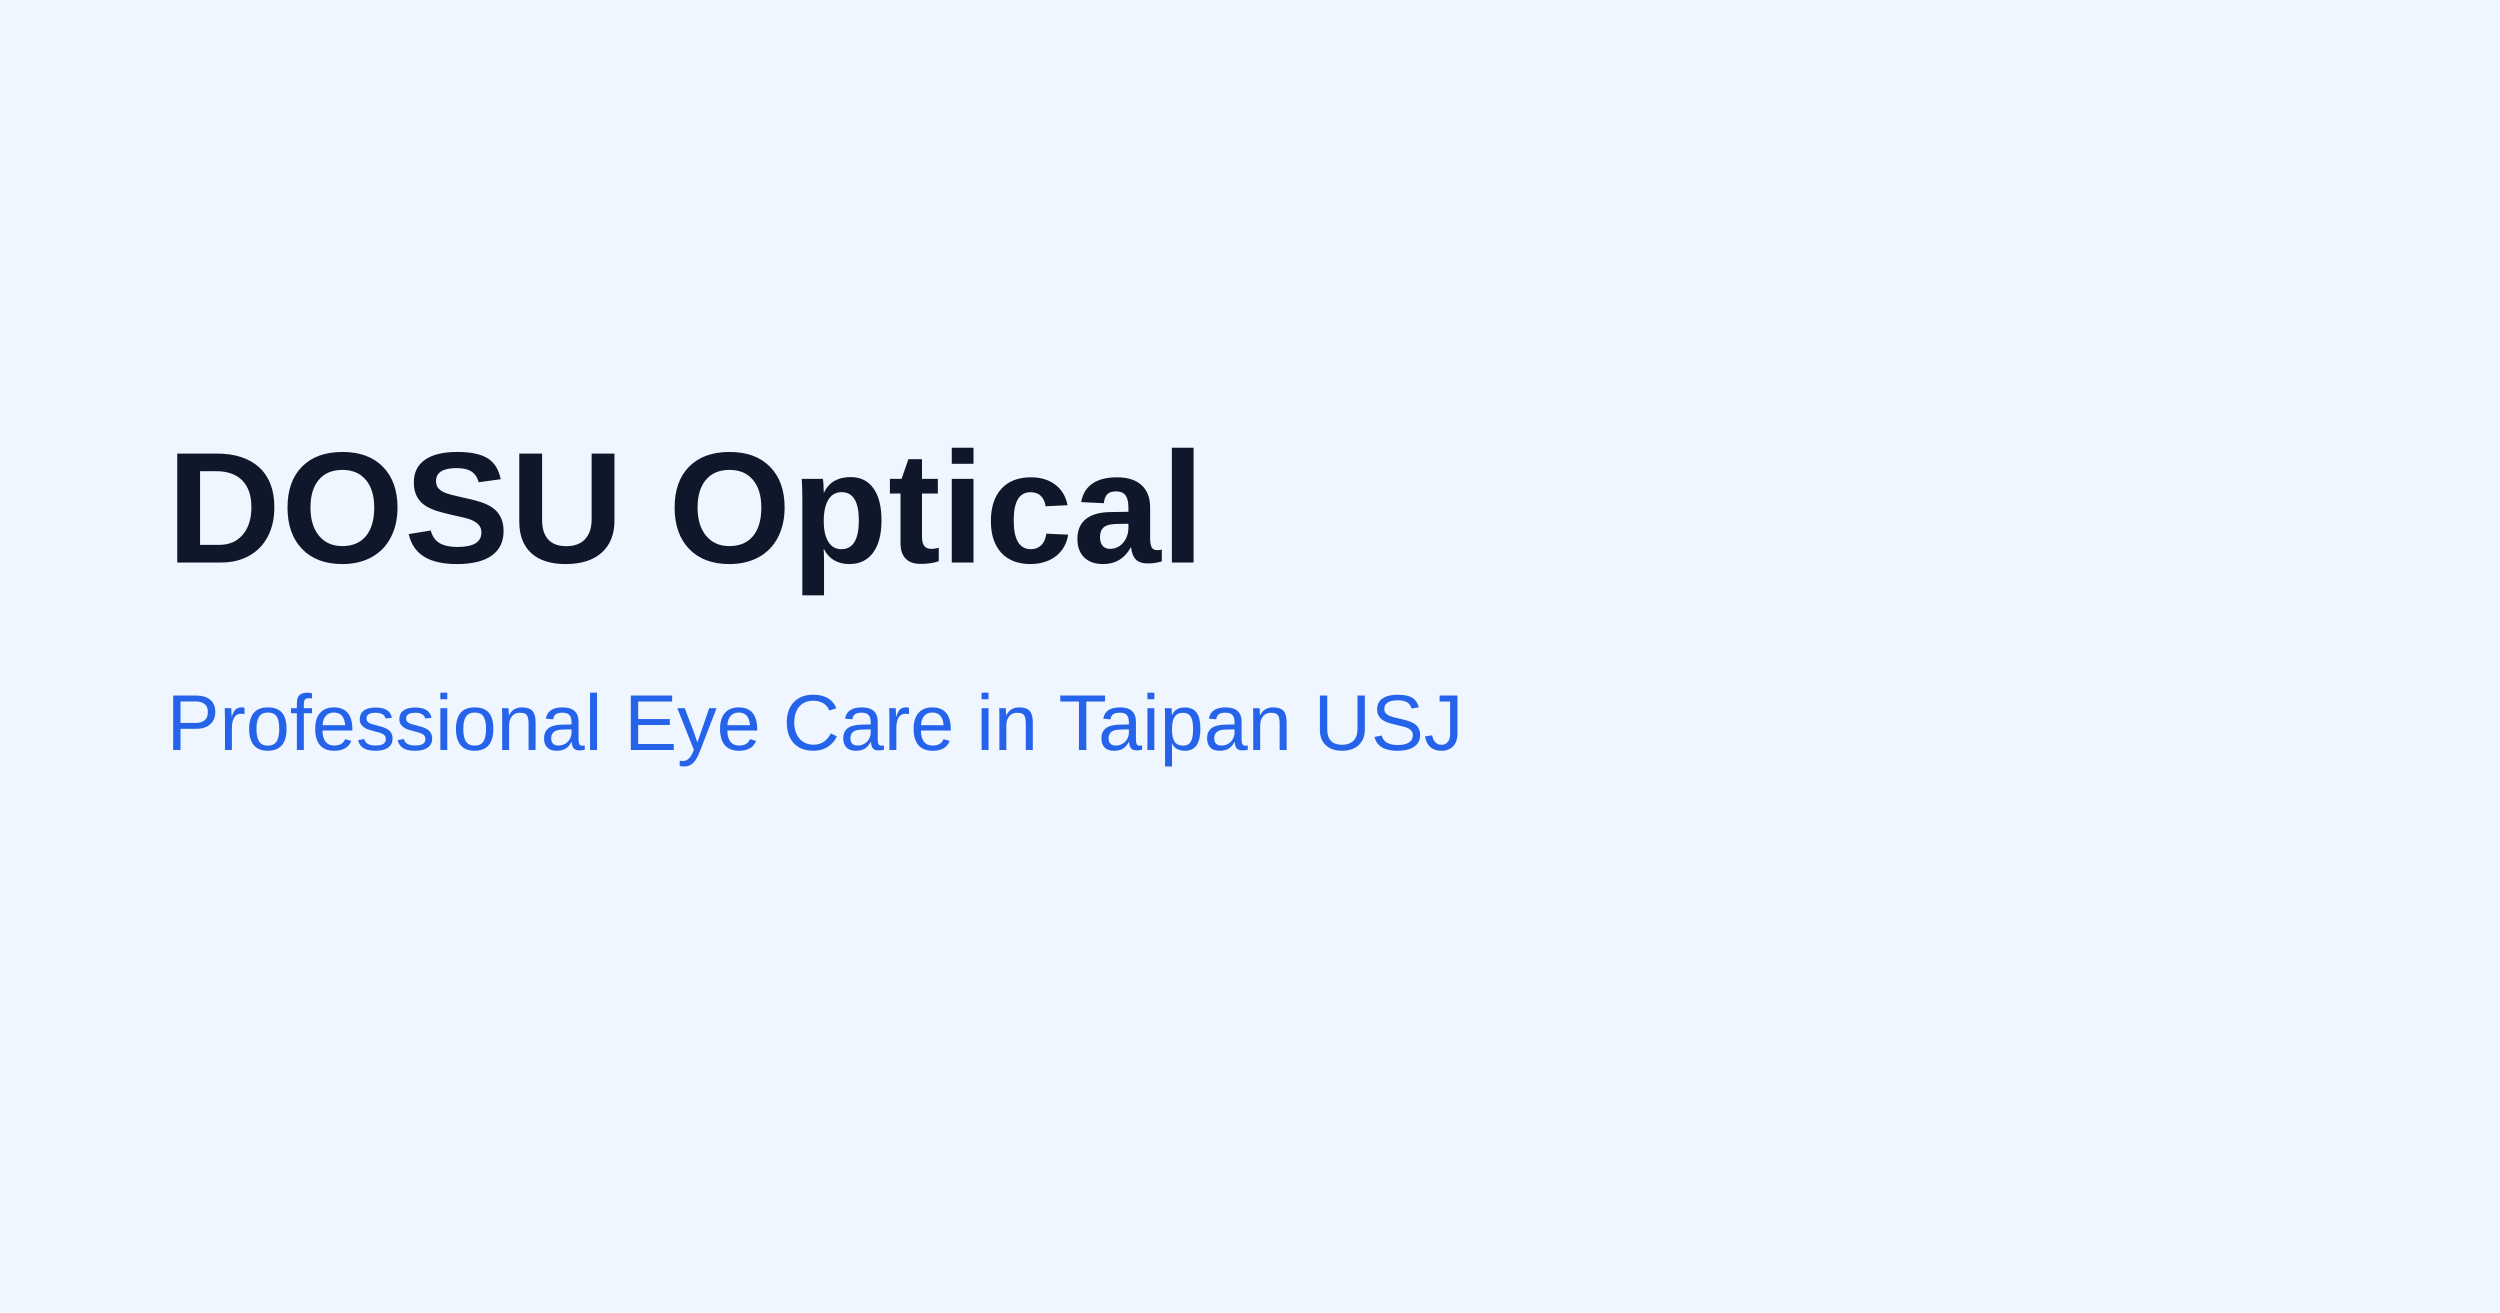
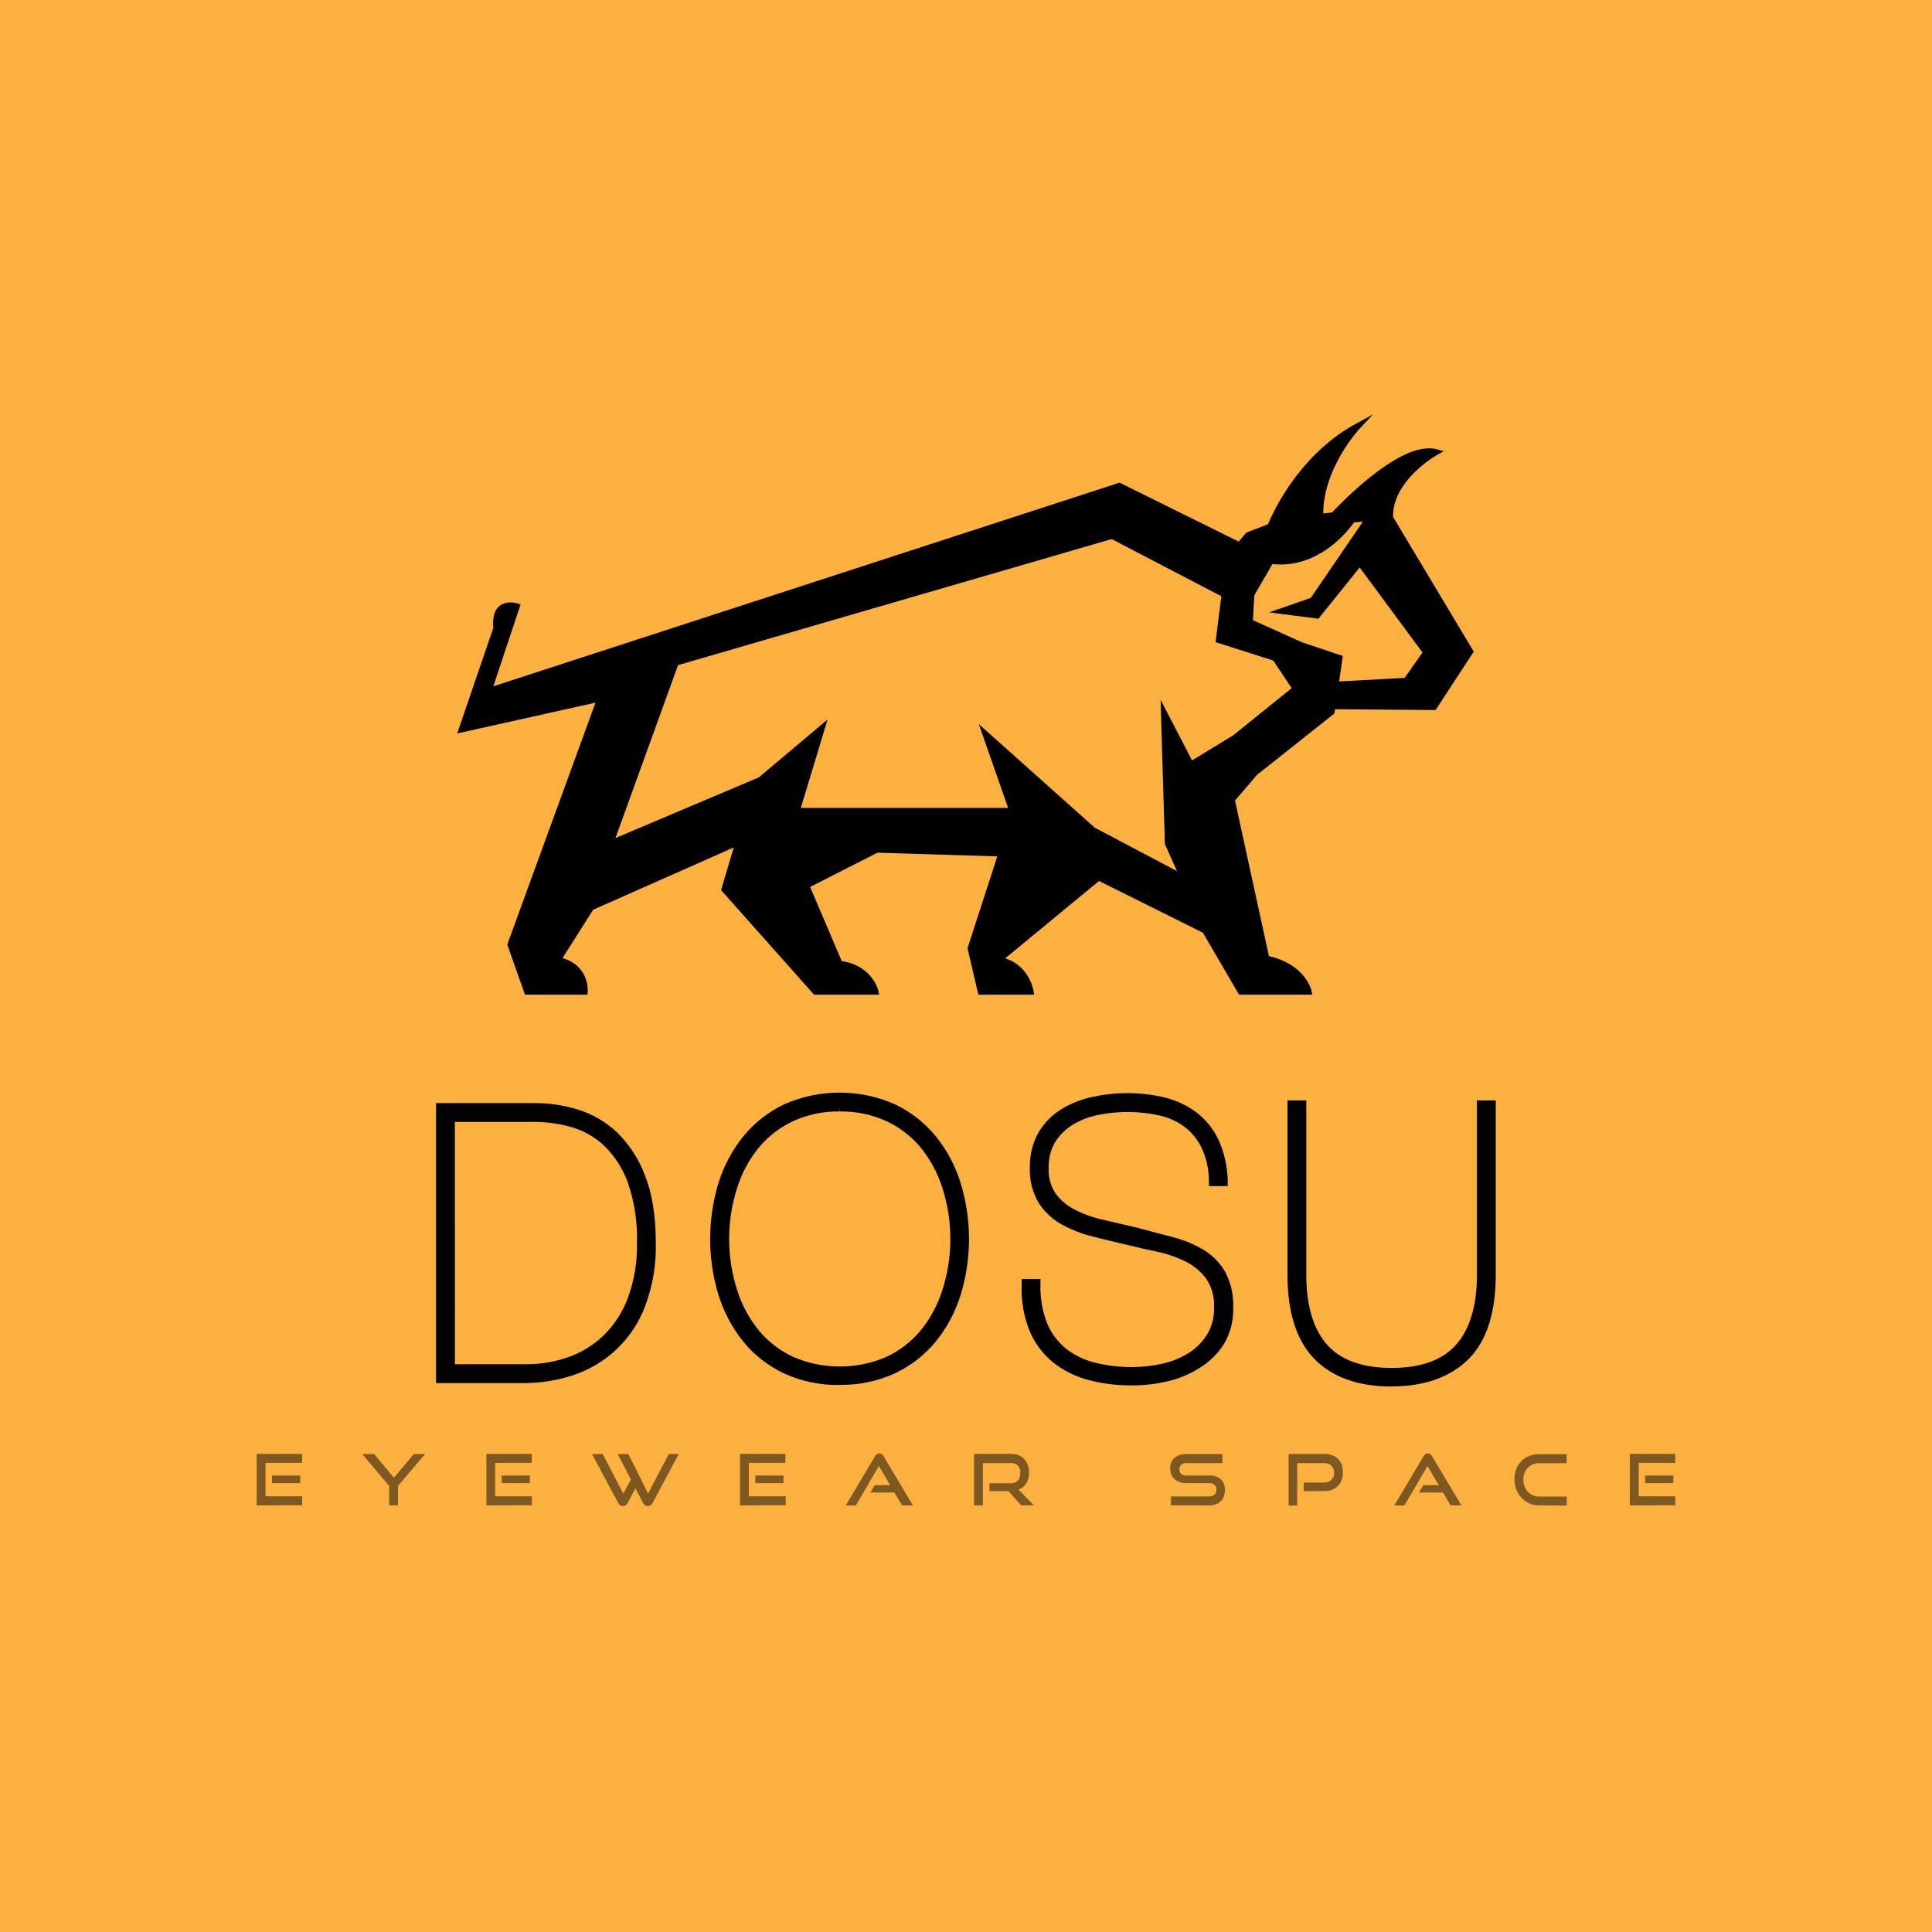
- <svg xmlns="http://www.w3.org/2000/svg" viewBox="0 0 1200 630">
-   <rect width="1200" height="630" fill="#eff6ff" />
-   <text x="80" y="270" font-family="Arial" font-size="76" font-weight="700" fill="#0f172a">DOSU Optical</text>
-   <text x="80" y="360" font-family="Arial" font-size="38" fill="#2563eb">Professional Eye Care in Taipan USJ</text>
+ <svg xmlns="http://www.w3.org/2000/svg" id="Layer_1" data-name="Layer 1" viewBox="0 0 450 450">
+   <defs>
+     <style>.cls-1{fill:#fbb040;}.cls-2{stroke:#000;stroke-miterlimit:10;stroke-width:1.38px;}.cls-3{opacity:0.5;}</style>
+   </defs>
+   <rect class="cls-1" width="450" height="450" />
+   <path class="cls-2" d="M281.84,135.05l8.87-10.41,5.17-2s5.8-15.52,20.46-23.46c0,0-9.22,9.78-8.81,21.19l3.08-.36s15.44-16.92,23.85-14.7c0,0-11,6.15-10.68,15.27l18.67,31.18L334,164.69,309,164.48l-5-11.24,7.15,6.22,16.39-.9,4.64-6.59-15.46-20.92-9.93,12.33-8.18-1.06,7.13-2.48,13.07-19.12L315,121s-7.13,11.19-19,9.65l-5.8,10Z" />
+   <path class="cls-2" d="M310.17,165.8,312,153.26l-8.95-3-11.94-5.38.94-16.21-31.34-15.51L113.82,160.93l6.56-19.7s-5.48-1.85-4.77,5.07l-8.06,23.59,32.23-7.17L118.89,220l3.88,11H136.2s.6-5.93-6.26-7.42l7.75-12.23L172,196.15l-3.28,11L189.93,231h14s-1.2-5.63-8.36-6.52l-7.76-18.21,16.42-8.36,29,.9-7.16,22.08L228.43,231h11.64s-.93-6.35-7.46-7.42l23.28-19.2,24.78,12.34L289,231h15.82s-1.19-5.93-9.84-7.72l-8.07-37,5.38-6.28Zm-32.79,12.29L271.11,166l.9,30.44,3.58,8-21-11.09-25.07-22.39,6.26,17.91H185.6l5.82-19.25L177.1,181.67l-34.93,14.78,15.23-42.09L259,124.82l26.22,13.66-1.34,10.61L297,153.26l4.78,7.17-14.14,11.4Z" />
+   <g class="cls-3">
+     <path d="M59.79,350.64v-12H70.36v2.09H61.84v7.78h8.54v2.09Zm3.57-5.2v-1.76h6.56v1.76Z" />
+     <path d="M90.65,350.64V346.1l-6.28-7.42h2.78l4.61,5.51,4.63-5.51H99l-6.3,7.42v4.54Z" />
+     <path d="M113.29,350.64v-12h10.57v2.09h-8.52v7.78h8.54v2.09Zm3.57-5.2v-1.76h6.56v1.76Z" />
+     <path d="M148,346.64l-1.84,3.5a1.3,1.3,0,0,1-.45.5,1.18,1.18,0,0,1-.61.16,1.16,1.16,0,0,1-1.07-.66l-6.13-11.46h2.48l4.79,9.19,1.79-3.25-3.08-5.94h2.49l4.58,9.19,4.82-9.19h2.32l-6.13,11.46a1.24,1.24,0,0,1-.46.5,1.22,1.22,0,0,1-.62.16,1.17,1.17,0,0,1-.6-.16,1.3,1.3,0,0,1-.45-.5Z" />
+     <path d="M172.36,350.64v-12h10.57v2.09h-8.51v7.78H183v2.09Zm3.57-5.2v-1.76h6.56v1.76Z" />
+     <path d="M210.1,350.64l-1.78-3h-5.6l1-1.7h3.63l-2.64-4.47-5.37,9.18H197l6.81-11.45a1.38,1.38,0,0,1,.43-.49,1,1,0,0,1,1.16,0,1.47,1.47,0,0,1,.42.49l6.82,11.45Z" />
+     <path d="M237.88,350.64l-3-3.33h-4.43v-1.84h4.93a2.17,2.17,0,0,0,1.69-.61,2.5,2.5,0,0,0,.58-1.79,2.3,2.3,0,0,0-.6-1.74,2.34,2.34,0,0,0-1.67-.56h-6.45v9.87h-2.05v-12h8.5a5.09,5.09,0,0,1,1.81.3,3.81,3.81,0,0,1,1.35.88,3.74,3.74,0,0,1,.85,1.37,5.41,5.41,0,0,1,.29,1.81,4.53,4.53,0,0,1-.64,2.5,3.56,3.56,0,0,1-1.8,1.46l3.56,3.64Z" />
+     <path d="M272.74,350.64v-2.09h8.87a1.8,1.8,0,0,0,1.28-.43,1.49,1.49,0,0,0,.45-1.13,1.43,1.43,0,0,0-.45-1.16,1.88,1.88,0,0,0-1.28-.39h-5.44a4.22,4.22,0,0,1-1.5-.26,3.05,3.05,0,0,1-1.14-.7,3.3,3.3,0,0,1-.72-1.08,3.59,3.59,0,0,1-.25-1.37,3.89,3.89,0,0,1,.23-1.34,3.06,3.06,0,0,1,.7-1.06,3.48,3.48,0,0,1,1.15-.7,4.48,4.48,0,0,1,1.56-.25h8.51v2.09H276.2a1.49,1.49,0,0,0-1.1.39,1.42,1.42,0,0,0-.39,1.07,1.39,1.39,0,0,0,.4,1.07,1.5,1.5,0,0,0,1.08.38h5.42a4,4,0,0,1,2.75.85,3.37,3.37,0,0,1,.93,2.6,3.92,3.92,0,0,1-.23,1.4,2.87,2.87,0,0,1-.68,1.11,3.07,3.07,0,0,1-1.15.73,4.43,4.43,0,0,1-1.62.27Z" />
+     <path d="M303.66,347.31v-2h4.76a2.29,2.29,0,0,0,1.7-.62,2.26,2.26,0,0,0,.61-1.65,2.19,2.19,0,0,0-.61-1.64,2.28,2.28,0,0,0-1.7-.61h-6.27v9.87h-2v-12h8.32a5.24,5.24,0,0,1,1.83.3,3.86,3.86,0,0,1,1.36.86,3.7,3.7,0,0,1,.85,1.34,5.55,5.55,0,0,1,0,3.54,4,4,0,0,1-.85,1.38,3.78,3.78,0,0,1-1.36.89,4.81,4.81,0,0,1-1.83.32Z" />
+     <path d="M337.88,350.64l-1.77-3H330.5l1-1.7h3.63l-2.64-4.47-5.37,9.18h-2.36l6.81-11.45a1.47,1.47,0,0,1,.42-.49.91.91,0,0,1,.59-.19.85.85,0,0,1,.57.19,1.47,1.47,0,0,1,.42.49l6.82,11.45Z" />
+     <path d="M358.5,350.64a5.6,5.6,0,0,1-4.11-1.75,5.84,5.84,0,0,1-1.21-1.94,6.59,6.59,0,0,1-.43-2.42,6.44,6.44,0,0,1,.43-2.4,5.3,5.3,0,0,1,3-3,6.1,6.1,0,0,1,2.29-.42h6.42v2.09H358.5a3.74,3.74,0,0,0-1.47.28,3.69,3.69,0,0,0-1.17.8,3.9,3.9,0,0,0-.77,1.22,4.33,4.33,0,0,0-.27,1.56,4.5,4.5,0,0,0,.27,1.57,4,4,0,0,0,.77,1.24,3.71,3.71,0,0,0,1.17.81,3.58,3.58,0,0,0,1.47.3h6.42v2.09Z" />
+     <path d="M379.62,350.64v-12h10.57v2.09h-8.51v7.78h8.53v2.09Zm3.57-5.2v-1.76h6.56v1.76Z" />
+   </g>
+   <path class="cls-2" d="M122.07,321.45H102.25V257.62h22.54a33.33,33.33,0,0,1,9.6,1.47,22.64,22.64,0,0,1,8.84,5.14,26.84,26.84,0,0,1,6.37,9.83c1.63,4.08,2.46,9.29,2.46,15.48a38.51,38.51,0,0,1-2.5,14.61,26.13,26.13,0,0,1-16.34,15.52,35.23,35.23,0,0,1-11.15,1.78m-18.56-1.26h18.56a34,34,0,0,0,10.76-1.72,25.32,25.32,0,0,0,9.15-5.35,25.59,25.59,0,0,0,6.42-9.45,37.2,37.2,0,0,0,2.41-14.13c0-6-.8-11.08-2.37-15a25.66,25.66,0,0,0-6.07-9.37A21.26,21.26,0,0,0,134,260.3a32,32,0,0,0-9.24-1.42H103.51Zm19-.49H104V259.38h20.34a33.74,33.74,0,0,1,9.43,1.34,20.69,20.69,0,0,1,8.36,4.83,24.9,24.9,0,0,1,5.94,9.31,41.53,41.53,0,0,1,2.23,14.68,37.24,37.24,0,0,1-2.19,13.33,26.06,26.06,0,0,1-6,9.42,24.78,24.78,0,0,1-8.9,5.57,31.15,31.15,0,0,1-10.69,1.84m-17.25-1.25h17.25a30.18,30.18,0,0,0,10.26-1.76,23.54,23.54,0,0,0,8.45-5.3,24.9,24.9,0,0,0,5.73-9,36,36,0,0,0,2.1-12.87,40.22,40.22,0,0,0-2.15-14.23,23.49,23.49,0,0,0-5.62-8.84,19.48,19.48,0,0,0-7.85-4.55,32.65,32.65,0,0,0-9.08-1.28H105.26Z" />
+   <path class="cls-2" d="M263.68,322a38.38,38.38,0,0,1-10-1.24,21.64,21.64,0,0,1-8-4,18.25,18.25,0,0,1-5.27-7.12,25.57,25.57,0,0,1-1.76-10.42v-.62h3v.63a23.74,23.74,0,0,0,1.61,9.26,15.68,15.68,0,0,0,4.51,6.11,18.34,18.34,0,0,0,7,3.43,35.64,35.64,0,0,0,9,1.08,32.32,32.32,0,0,0,7.17-.82,20.11,20.11,0,0,0,6.34-2.6,14.18,14.18,0,0,0,4.49-4.53,12.35,12.35,0,0,0,1.7-6.59,11.63,11.63,0,0,0-1.94-7.11,14.1,14.1,0,0,0-5-4.21,28.94,28.94,0,0,0-6.94-2.39c-2.62-.56-5.15-1.14-7.51-1.72-2.59-.6-5.13-1.22-7.54-1.84a28.69,28.69,0,0,1-6.95-2.73,14.5,14.5,0,0,1-5.08-4.76,14.13,14.13,0,0,1-1.94-7.75,15.19,15.19,0,0,1,2-8.09,15.48,15.48,0,0,1,5.21-5.16,22.74,22.74,0,0,1,7.07-2.7,37.3,37.3,0,0,1,16.41.22,19.9,19.9,0,0,1,7.06,3.36,16.65,16.65,0,0,1,4.88,6.1,23.59,23.59,0,0,1,2.07,9.13l0,.65h-3l0-.6a19.25,19.25,0,0,0-1.73-7.85,14.31,14.31,0,0,0-4.11-5.12,15.91,15.91,0,0,0-6.12-2.83,34.82,34.82,0,0,0-14.37-.21,19.07,19.07,0,0,0-6.15,2.25,13.65,13.65,0,0,0-4.49,4.23,11.82,11.82,0,0,0-1.73,6.62,10.48,10.48,0,0,0,1.76,6.37,13.47,13.47,0,0,0,4.7,3.94,27.73,27.73,0,0,0,6.73,2.4c2.56.58,5.2,1.2,7.88,1.84q4.41,1.14,8.3,2.19a26.62,26.62,0,0,1,7,2.88,13.82,13.82,0,0,1,4.81,4.86,16,16,0,0,1,1.8,8.12,15.05,15.05,0,0,1-2,7.95A17,17,0,0,1,279.1,318a22.86,22.86,0,0,1-7.3,3.06,35.26,35.26,0,0,1-8.12.94m-23.82-22.17a23.56,23.56,0,0,0,1.66,9.29,17.08,17.08,0,0,0,4.89,6.64,20.24,20.24,0,0,0,7.58,3.78,36.58,36.58,0,0,0,9.69,1.21,35,35,0,0,0,7.83-.9,21.51,21.51,0,0,0,6.9-2.9,15.8,15.8,0,0,0,4.89-5,13.9,13.9,0,0,0,1.83-7.3,14.7,14.7,0,0,0-1.62-7.48,12.72,12.72,0,0,0-4.38-4.43A26.11,26.11,0,0,0,272.5,290l-8.28-2.18c-2.67-.64-5.3-1.25-7.87-1.84a29.24,29.24,0,0,1-7-2.51,14.87,14.87,0,0,1-5.12-4.3,11.74,11.74,0,0,1-2-7.12,13.08,13.08,0,0,1,1.94-7.32,15,15,0,0,1,4.9-4.62,20.73,20.73,0,0,1,6.56-2.4,35.94,35.94,0,0,1,14.89.23,17.44,17.44,0,0,1,6.6,3.05,15.75,15.75,0,0,1,4.47,5.57,19.91,19.91,0,0,1,1.83,7.75h.49a21.87,21.87,0,0,0-1.92-8,15.28,15.28,0,0,0-4.5-5.65,18.63,18.63,0,0,0-6.61-3.13,35.79,35.79,0,0,0-15.84-.21,21.47,21.47,0,0,0-6.69,2.54,14.13,14.13,0,0,0-4.78,4.76A13.88,13.88,0,0,0,241.7,272a12.9,12.9,0,0,0,1.73,7.06,13.38,13.38,0,0,0,4.65,4.35,26.73,26.73,0,0,0,6.64,2.61c2.4.62,4.93,1.24,7.52,1.84,2.35.58,4.87,1.15,7.48,1.71a29.64,29.64,0,0,1,7.25,2.5,15.58,15.58,0,0,1,5.48,4.57,12.93,12.93,0,0,1,2.19,7.87,13.44,13.44,0,0,1-1.9,7.25,15.45,15.45,0,0,1-4.88,4.94,21.33,21.33,0,0,1-6.73,2.75,33.65,33.65,0,0,1-7.45.85,36.8,36.8,0,0,1-9.32-1.12,19.58,19.58,0,0,1-7.42-3.67,16.8,16.8,0,0,1-4.87-6.59,24.28,24.28,0,0,1-1.71-9.13Z" />
+   <path class="cls-2" d="M324.16,322.26c-7.62,0-13.52-2.1-17.54-6.24s-6.05-10.56-6.05-19.1V257h3v39.89c0,7.35,1.68,13,5,16.75s8.55,5.67,15.57,5.67,12.26-1.91,15.56-5.67,5-9.4,5-16.75V257h3v39.89c0,8.54-2,15-6.05,19.1s-9.92,6.24-17.54,6.24m-22.34-64v38.63c0,8.2,1.92,14.34,5.7,18.22s9.37,5.86,16.64,5.86,12.86-2,16.64-5.86,5.68-10,5.68-18.22V258.29H346v38.63c0,7.66-1.79,13.57-5.33,17.59s-9.1,6.08-16.5,6.08-13-2-16.51-6.08-5.33-9.93-5.33-17.59V258.29Z" />
+   <path class="cls-2" d="M195.54,321.9a29.08,29.08,0,0,1-12.67-2.65,26.62,26.62,0,0,1-9.24-7.22A32.45,32.45,0,0,1,168,301.39a44.1,44.1,0,0,1,0-25.61,32.25,32.25,0,0,1,5.64-10.64,27.26,27.26,0,0,1,9.24-7.27,31.21,31.21,0,0,1,25.35,0,27.23,27.23,0,0,1,9.24,7.27,32,32,0,0,1,5.63,10.64,43.88,43.88,0,0,1,0,25.61A32.06,32.06,0,0,1,217.46,312a26.71,26.71,0,0,1-9.24,7.22,29.1,29.1,0,0,1-12.68,2.65m0-65.46A27.48,27.48,0,0,0,183.42,259a26,26,0,0,0-8.82,6.93,30.85,30.85,0,0,0-5.41,10.22,42.72,42.72,0,0,0,0,24.87,31,31,0,0,0,5.41,10.22,25.27,25.27,0,0,0,8.82,6.88,30.32,30.32,0,0,0,24.25,0,25.24,25.24,0,0,0,8.81-6.88A30.68,30.68,0,0,0,221.89,301a42.72,42.72,0,0,0,0-24.87,30.58,30.58,0,0,0-5.41-10.22,26,26,0,0,0-8.81-6.93,27.49,27.49,0,0,0-12.13-2.56m0,63.8A27.18,27.18,0,0,1,184,317.85a25,25,0,0,1-8.68-6.6,30.2,30.2,0,0,1-5.46-10,40.94,40.94,0,0,1,0-25.28,30.35,30.35,0,0,1,5.46-10,25.09,25.09,0,0,1,8.68-6.61,29.29,29.29,0,0,1,23.13,0,25.06,25.06,0,0,1,8.68,6.61,30.45,30.45,0,0,1,5.46,10,40.94,40.94,0,0,1,0,25.28,30.4,30.4,0,0,1-5.46,10,25.06,25.06,0,0,1-8.68,6.6,27.19,27.19,0,0,1-11.57,2.39m0-62.05a25.86,25.86,0,0,0-11,2.27,23.76,23.76,0,0,0-8.25,6.27,28.93,28.93,0,0,0-5.23,9.6,39.65,39.65,0,0,0,0,24.5,29,29,0,0,0,5.23,9.61,23.85,23.85,0,0,0,8.25,6.28,28.09,28.09,0,0,0,22.08,0,23.66,23.66,0,0,0,8.24-6.28,29.16,29.16,0,0,0,5.23-9.61,39.65,39.65,0,0,0,0-24.5,29.31,29.31,0,0,0-5.23-9.6,23.73,23.73,0,0,0-8.24-6.27,26,26,0,0,0-11.05-2.27" />
</svg>
